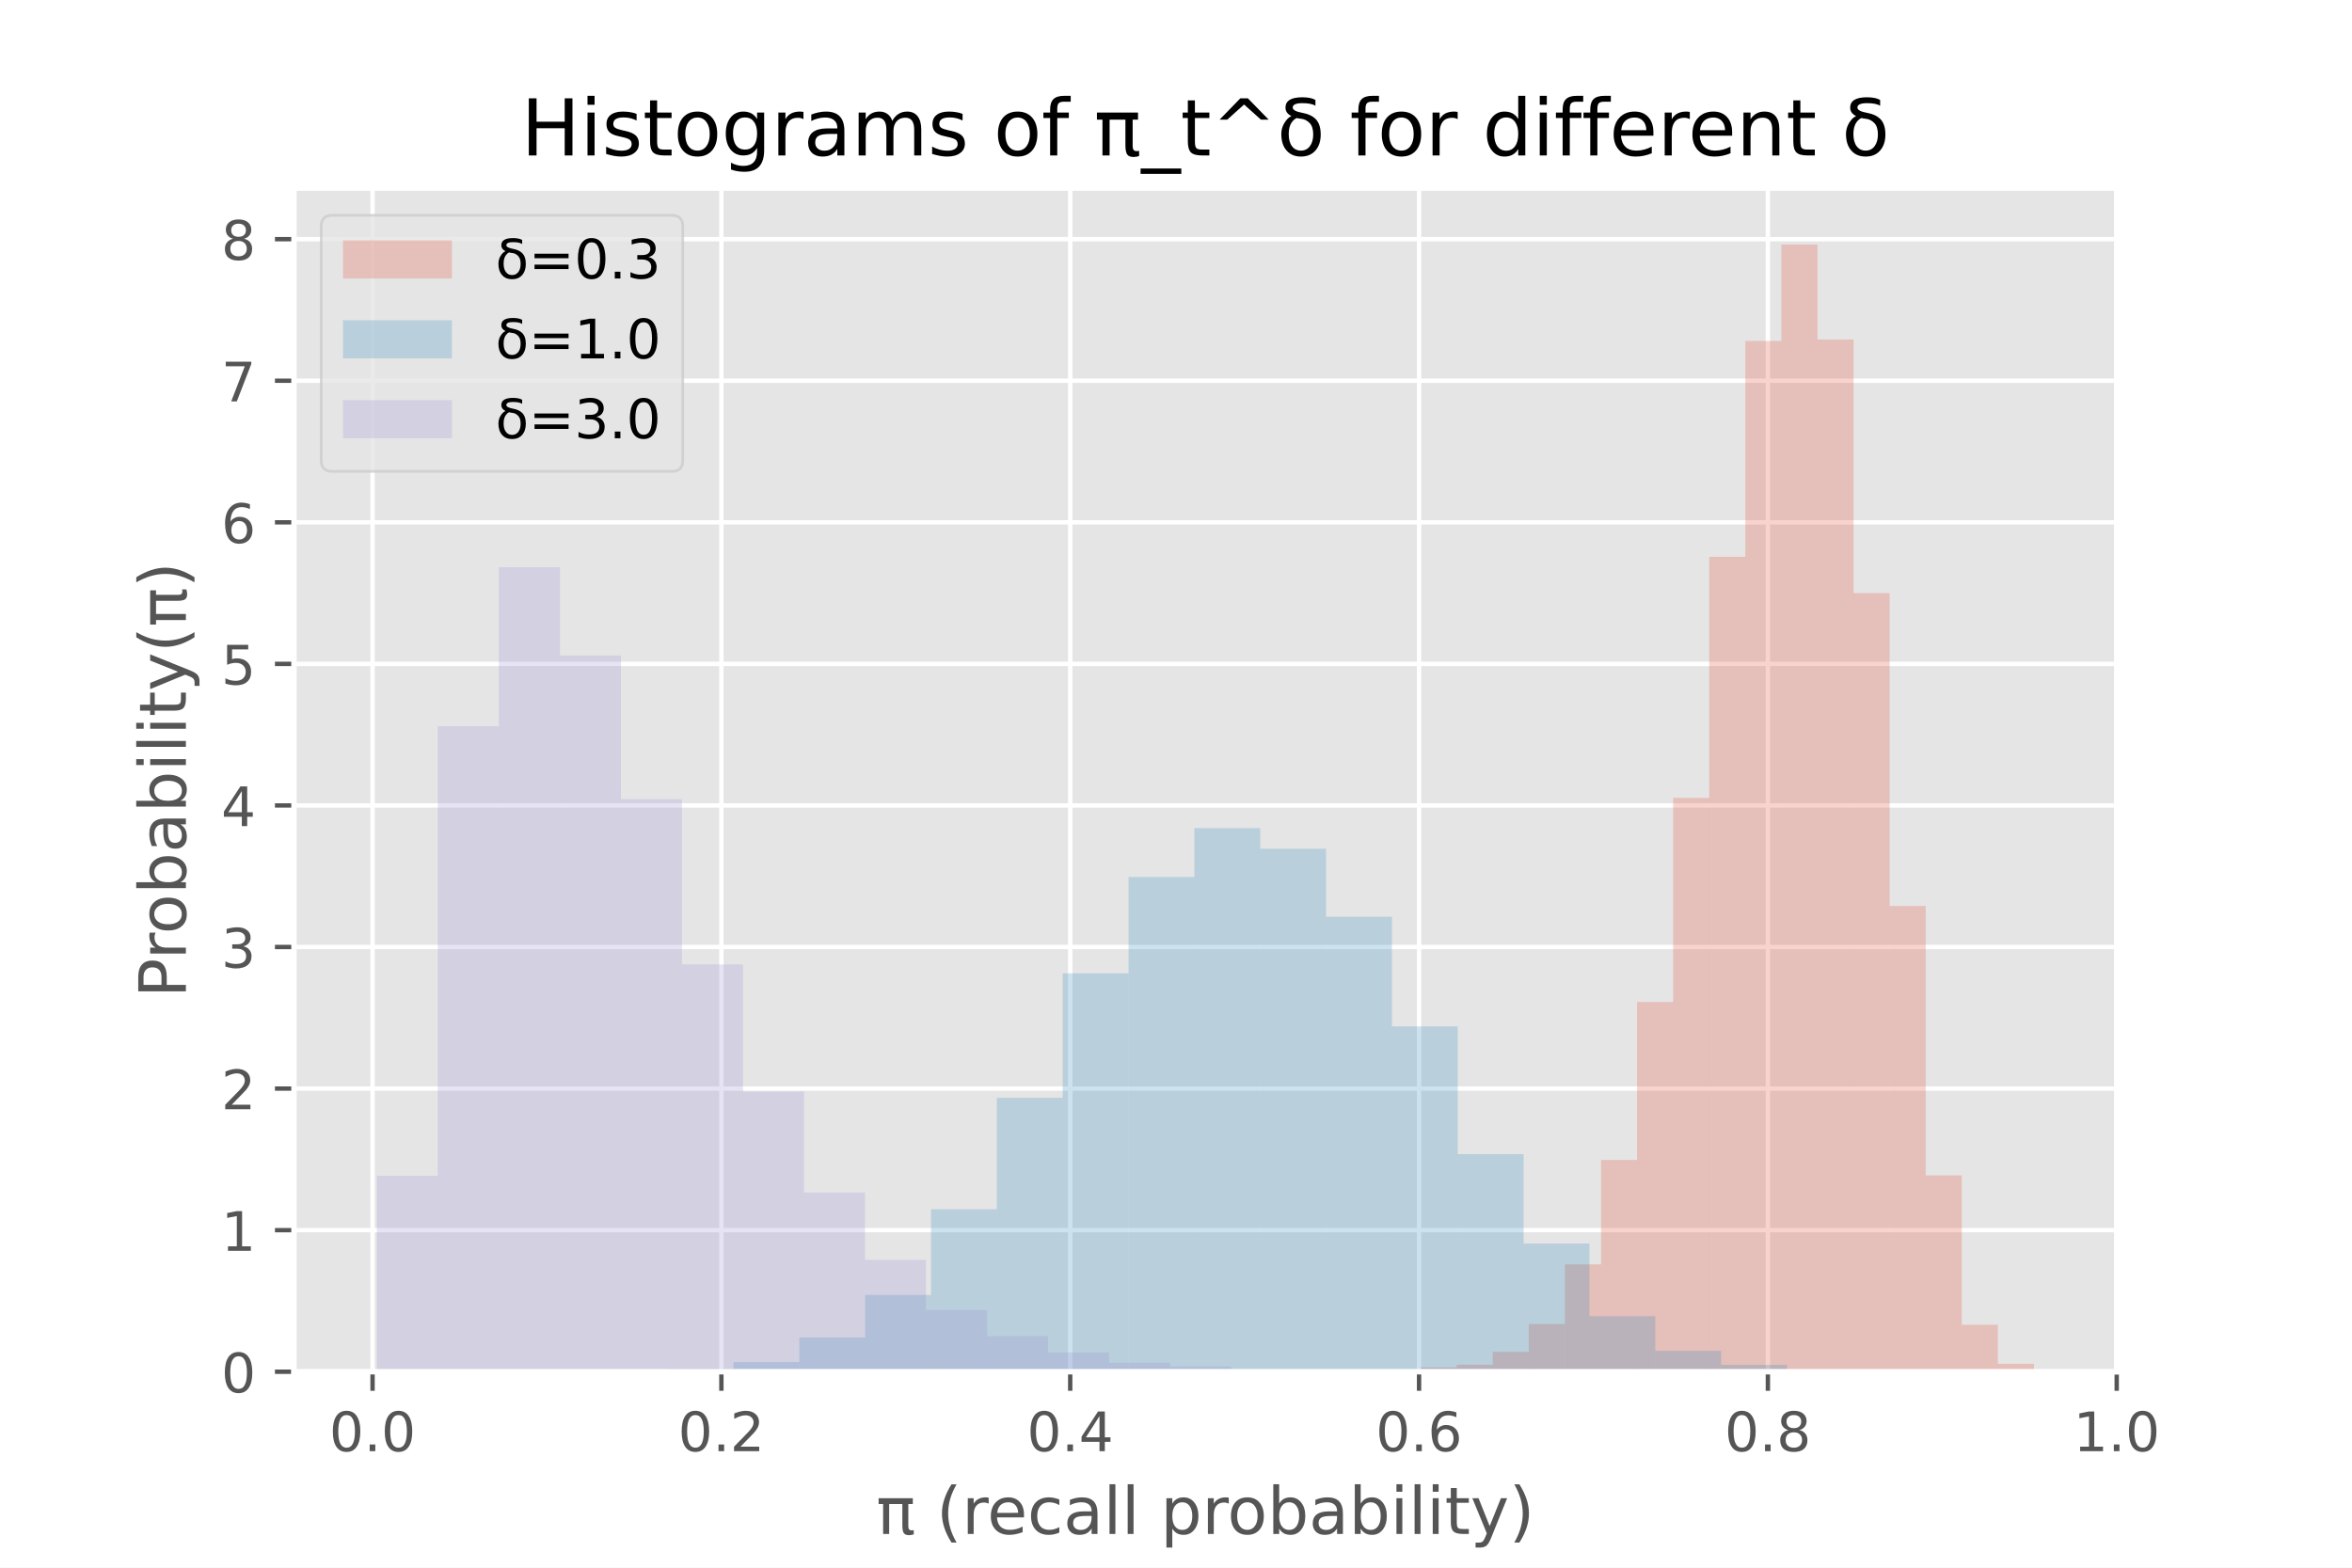
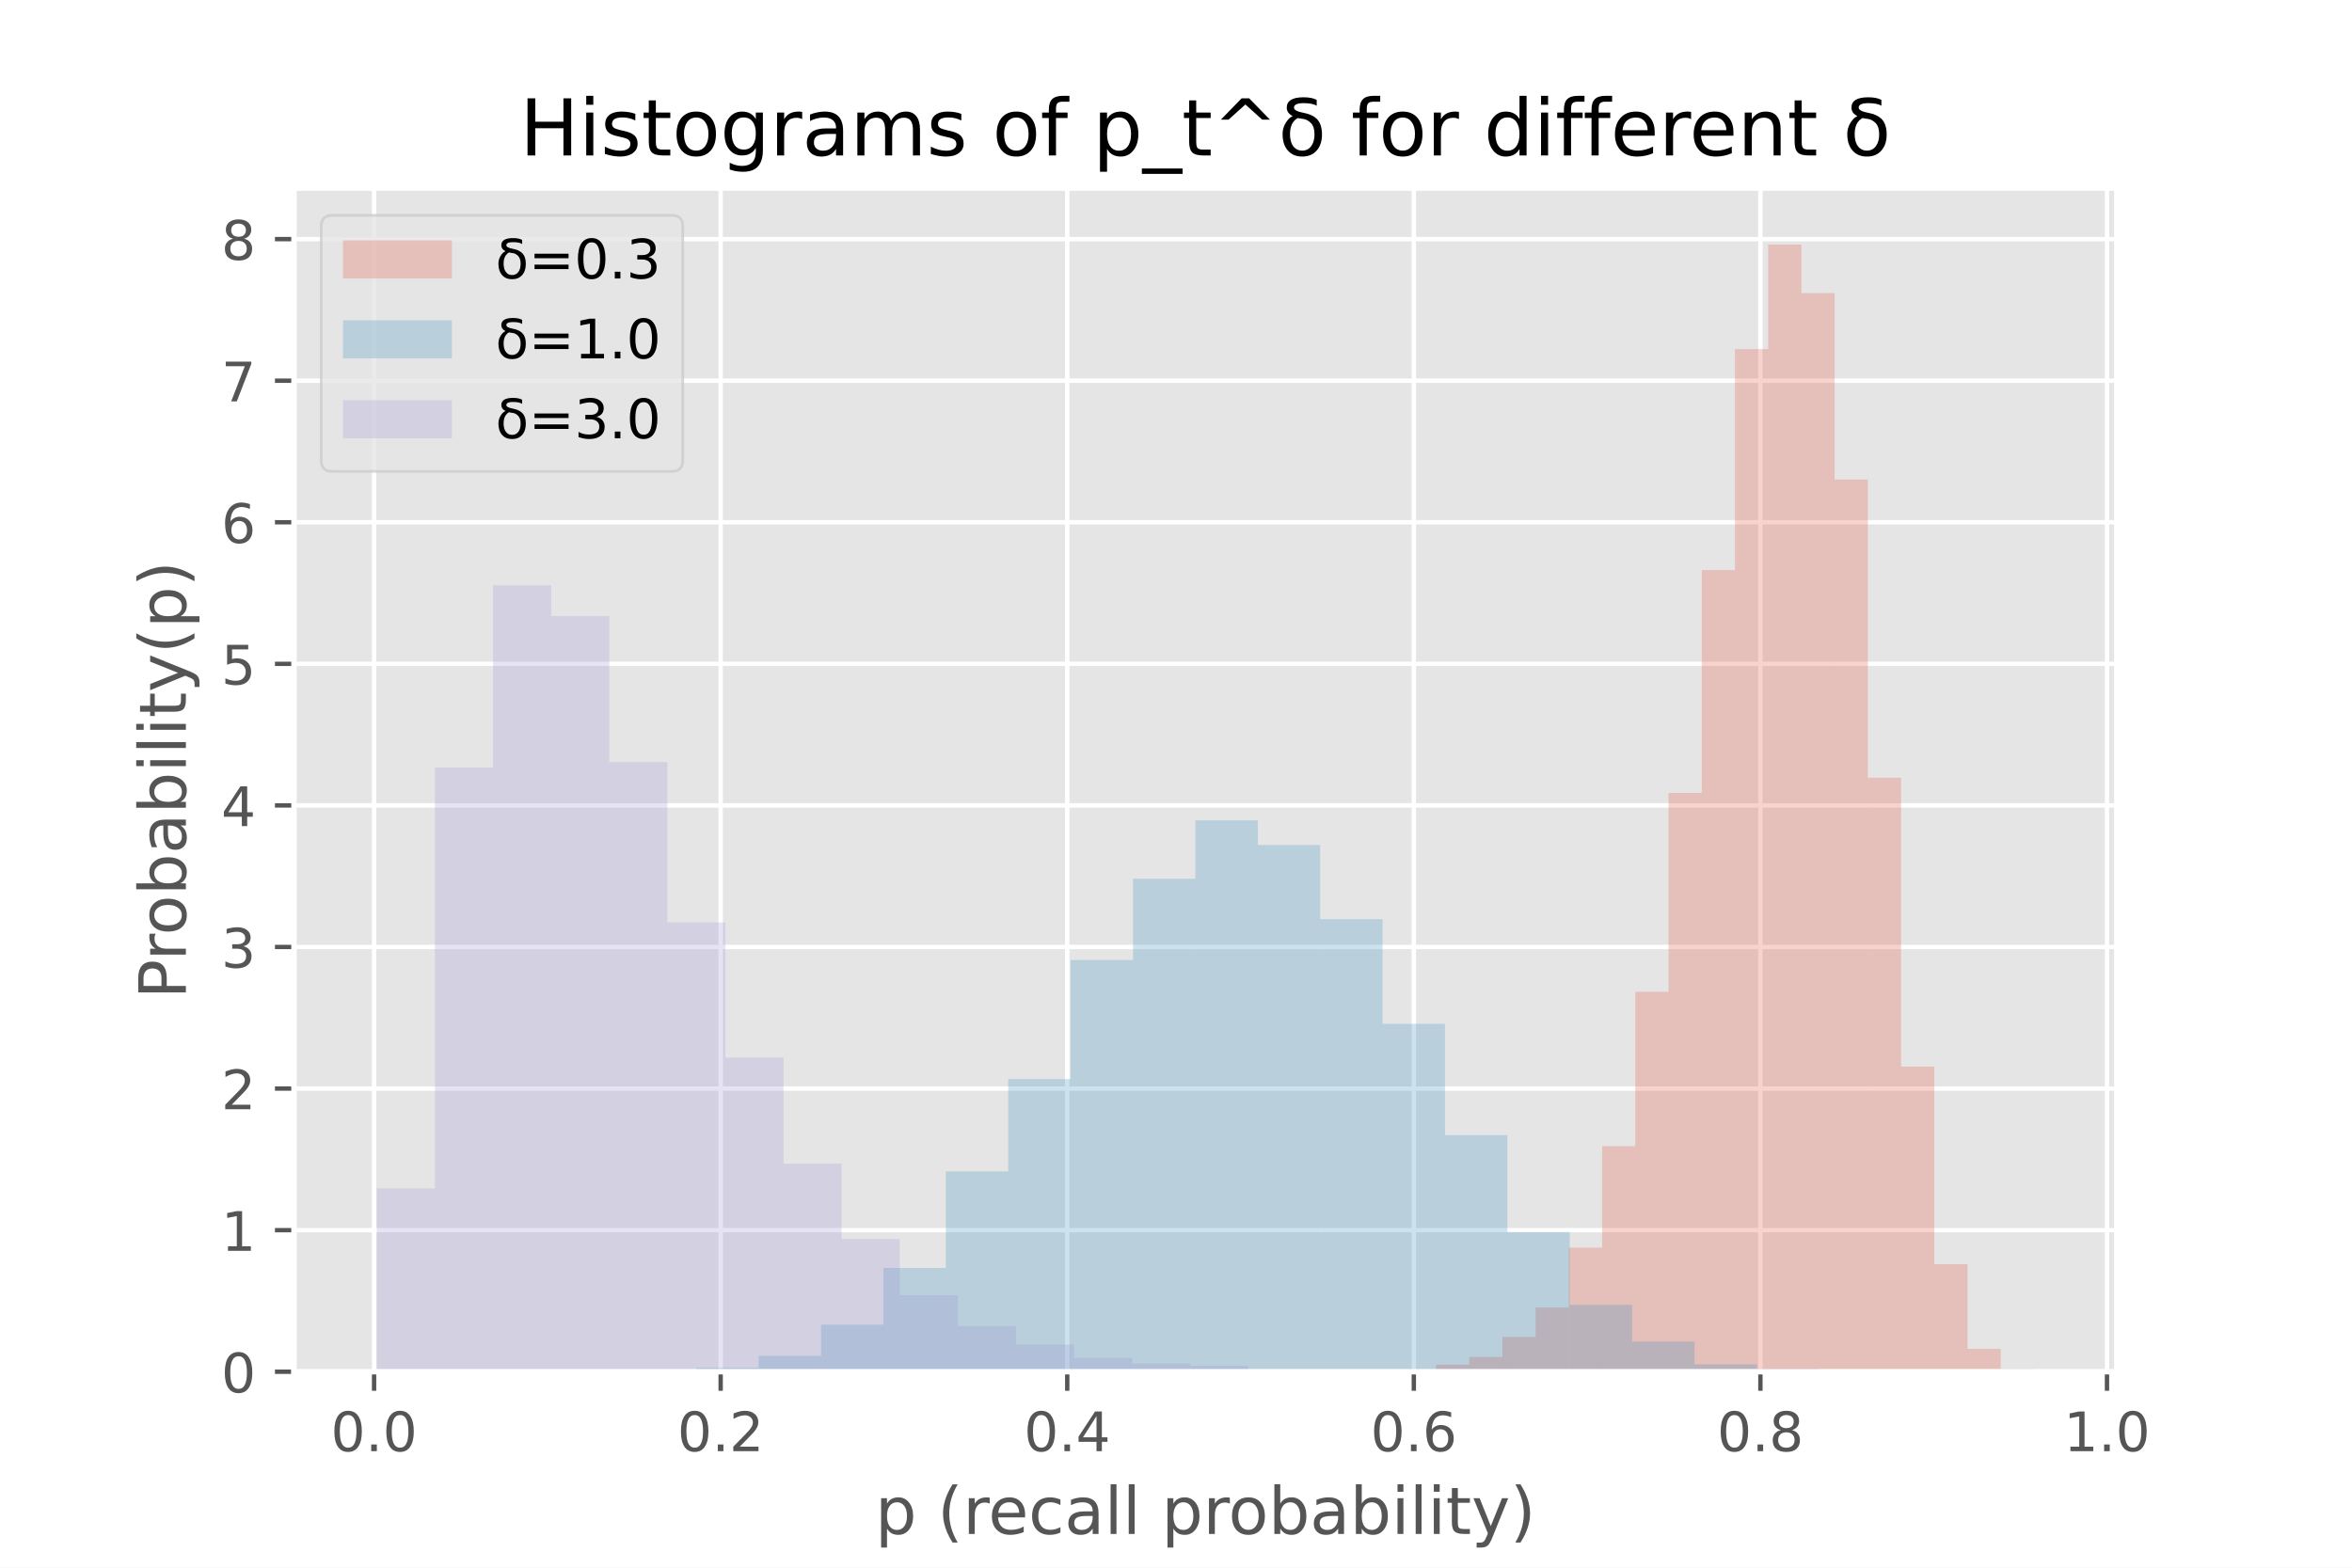
<svg xmlns="http://www.w3.org/2000/svg" xmlns:xlink="http://www.w3.org/1999/xlink" height="288pt" version="1.1" viewBox="0 0 432 288" width="432pt">
  <defs>
    <style type="text/css">
*{stroke-linecap:butt;stroke-linejoin:round;}
  </style>
  </defs>
  <g id="figure_1">
    <g id="patch_1">
      <path d="M 0 288  L 432 288  L 432 0  L 0 0  z " style="fill:#ffffff;" />
    </g>
    <g id="axes_1">
      <g id="patch_2">
        <path d="M 54 252  L 388.8 252  L 388.8 34.56  L 54 34.56  z " style="fill:#e5e5e5;" />
      </g>
      <g id="matplotlib.axis_1">
        <g id="xtick_1">
          <g id="line2d_1">
-             <path clip-path="url(#p06be46bd61)" d="M 68.429 252  L 68.429 34.56  " style="fill:none;stroke:#ffffff;stroke-linecap:square;stroke-width:0.8;" />
+             <path clip-path="url(#p07b7f09c26)" d="M 68.708 252  L 68.708 34.56  " style="fill:none;stroke:#ffffff;stroke-linecap:square;stroke-width:0.8;" />
          </g>
          <g id="line2d_2">
            <defs>
-               <path d="M 0 0  L 0 3.5  " id="mc22d963c61" style="stroke:#555555;stroke-width:0.8;" />
+               <path d="M 0 0  L 0 3.5  " id="m3cb5f1866f" style="stroke:#555555;stroke-width:0.8;" />
            </defs>
            <g>
-               <use style="fill:#555555;stroke:#555555;stroke-width:0.8;" x="68.429" xlink:href="#mc22d963c61" y="252" />
+               <use style="fill:#555555;stroke:#555555;stroke-width:0.8;" x="68.708" xlink:href="#m3cb5f1866f" y="252" />
            </g>
          </g>
          <g id="text_1">
-             <text style="fill:#555555;font-family:DejaVu Sans;font-size:10px;font-style:normal;font-weight:400;text-anchor:middle;" transform="rotate(-0, 68.42928, 266.5984)" x="68.429" y="266.598">0.0</text>
+             <text style="fill:#555555;font-family:DejaVu Sans;font-size:10px;font-style:normal;font-weight:400;text-anchor:middle;" transform="rotate(-0, 68.70767, 266.5984)" x="68.708" y="266.598">0.0</text>
          </g>
        </g>
        <g id="xtick_2">
          <g id="line2d_3">
-             <path clip-path="url(#p06be46bd61)" d="M 132.5 252  L 132.5 34.56  " style="fill:none;stroke:#ffffff;stroke-linecap:square;stroke-width:0.8;" />
+             <path clip-path="url(#p07b7f09c26)" d="M 132.366 252  L 132.366 34.56  " style="fill:none;stroke:#ffffff;stroke-linecap:square;stroke-width:0.8;" />
          </g>
          <g id="line2d_4">
            <g>
-               <use style="fill:#555555;stroke:#555555;stroke-width:0.8;" x="132.5" xlink:href="#mc22d963c61" y="252" />
+               <use style="fill:#555555;stroke:#555555;stroke-width:0.8;" x="132.366" xlink:href="#m3cb5f1866f" y="252" />
            </g>
          </g>
          <g id="text_2">
-             <text style="fill:#555555;font-family:DejaVu Sans;font-size:10px;font-style:normal;font-weight:400;text-anchor:middle;" transform="rotate(-0, 132.5001, 266.5984)" x="132.5" y="266.598">0.2</text>
+             <text style="fill:#555555;font-family:DejaVu Sans;font-size:10px;font-style:normal;font-weight:400;text-anchor:middle;" transform="rotate(-0, 132.3657, 266.5984)" x="132.366" y="266.598">0.2</text>
          </g>
        </g>
        <g id="xtick_3">
          <g id="line2d_5">
-             <path clip-path="url(#p06be46bd61)" d="M 196.571 252  L 196.571 34.56  " style="fill:none;stroke:#ffffff;stroke-linecap:square;stroke-width:0.8;" />
+             <path clip-path="url(#p07b7f09c26)" d="M 196.024 252  L 196.024 34.56  " style="fill:none;stroke:#ffffff;stroke-linecap:square;stroke-width:0.8;" />
          </g>
          <g id="line2d_6">
            <g>
-               <use style="fill:#555555;stroke:#555555;stroke-width:0.8;" x="196.571" xlink:href="#mc22d963c61" y="252" />
+               <use style="fill:#555555;stroke:#555555;stroke-width:0.8;" x="196.024" xlink:href="#m3cb5f1866f" y="252" />
            </g>
          </g>
          <g id="text_3">
-             <text style="fill:#555555;font-family:DejaVu Sans;font-size:10px;font-style:normal;font-weight:400;text-anchor:middle;" transform="rotate(-0, 196.5709, 266.5984)" x="196.571" y="266.598">0.4</text>
+             <text style="fill:#555555;font-family:DejaVu Sans;font-size:10px;font-style:normal;font-weight:400;text-anchor:middle;" transform="rotate(-0, 196.0237, 266.5984)" x="196.024" y="266.598">0.4</text>
          </g>
        </g>
        <g id="xtick_4">
          <g id="line2d_7">
-             <path clip-path="url(#p06be46bd61)" d="M 260.642 252  L 260.642 34.56  " style="fill:none;stroke:#ffffff;stroke-linecap:square;stroke-width:0.8;" />
+             <path clip-path="url(#p07b7f09c26)" d="M 259.682 252  L 259.682 34.56  " style="fill:none;stroke:#ffffff;stroke-linecap:square;stroke-width:0.8;" />
          </g>
          <g id="line2d_8">
            <g>
-               <use style="fill:#555555;stroke:#555555;stroke-width:0.8;" x="260.642" xlink:href="#mc22d963c61" y="252" />
+               <use style="fill:#555555;stroke:#555555;stroke-width:0.8;" x="259.682" xlink:href="#m3cb5f1866f" y="252" />
            </g>
          </g>
          <g id="text_4">
-             <text style="fill:#555555;font-family:DejaVu Sans;font-size:10px;font-style:normal;font-weight:400;text-anchor:middle;" transform="rotate(-0, 260.6418, 266.5984)" x="260.642" y="266.598">0.6</text>
+             <text style="fill:#555555;font-family:DejaVu Sans;font-size:10px;font-style:normal;font-weight:400;text-anchor:middle;" transform="rotate(-0, 259.6818, 266.5984)" x="259.682" y="266.598">0.6</text>
          </g>
        </g>
        <g id="xtick_5">
          <g id="line2d_9">
-             <path clip-path="url(#p06be46bd61)" d="M 324.713 252  L 324.713 34.56  " style="fill:none;stroke:#ffffff;stroke-linecap:square;stroke-width:0.8;" />
+             <path clip-path="url(#p07b7f09c26)" d="M 323.34 252  L 323.34 34.56  " style="fill:none;stroke:#ffffff;stroke-linecap:square;stroke-width:0.8;" />
          </g>
          <g id="line2d_10">
            <g>
-               <use style="fill:#555555;stroke:#555555;stroke-width:0.8;" x="324.713" xlink:href="#mc22d963c61" y="252" />
+               <use style="fill:#555555;stroke:#555555;stroke-width:0.8;" x="323.34" xlink:href="#m3cb5f1866f" y="252" />
            </g>
          </g>
          <g id="text_5">
-             <text style="fill:#555555;font-family:DejaVu Sans;font-size:10px;font-style:normal;font-weight:400;text-anchor:middle;" transform="rotate(-0, 324.7126, 266.5984)" x="324.713" y="266.598">0.8</text>
+             <text style="fill:#555555;font-family:DejaVu Sans;font-size:10px;font-style:normal;font-weight:400;text-anchor:middle;" transform="rotate(-0, 323.3398, 266.5984)" x="323.34" y="266.598">0.8</text>
          </g>
        </g>
        <g id="xtick_6">
          <g id="line2d_11">
-             <path clip-path="url(#p06be46bd61)" d="M 388.783 252  L 388.783 34.56  " style="fill:none;stroke:#ffffff;stroke-linecap:square;stroke-width:0.8;" />
+             <path clip-path="url(#p07b7f09c26)" d="M 386.998 252  L 386.998 34.56  " style="fill:none;stroke:#ffffff;stroke-linecap:square;stroke-width:0.8;" />
          </g>
          <g id="line2d_12">
            <g>
-               <use style="fill:#555555;stroke:#555555;stroke-width:0.8;" x="388.783" xlink:href="#mc22d963c61" y="252" />
+               <use style="fill:#555555;stroke:#555555;stroke-width:0.8;" x="386.998" xlink:href="#m3cb5f1866f" y="252" />
            </g>
          </g>
          <g id="text_6">
-             <text style="fill:#555555;font-family:DejaVu Sans;font-size:10px;font-style:normal;font-weight:400;text-anchor:middle;" transform="rotate(-0, 388.7834, 266.5984)" x="388.783" y="266.598">1.0</text>
+             <text style="fill:#555555;font-family:DejaVu Sans;font-size:10px;font-style:normal;font-weight:400;text-anchor:middle;" transform="rotate(-0, 386.9979, 266.5984)" x="386.998" y="266.598">1.0</text>
          </g>
        </g>
        <g id="text_7">
-           <text style="fill:#555555;font-family:DejaVu Sans;font-size:12px;font-style:normal;font-weight:400;text-anchor:middle;" transform="rotate(-0, 221.4, 281.7962)" x="221.4" y="281.796">π (recall probability)</text>
+           <text style="fill:#555555;font-family:DejaVu Sans;font-size:12px;font-style:normal;font-weight:400;text-anchor:middle;" transform="rotate(-0, 221.4, 281.7962)" x="221.4" y="281.796">p (recall probability)</text>
        </g>
      </g>
      <g id="matplotlib.axis_2">
        <g id="ytick_1">
          <g id="line2d_13">
-             <path clip-path="url(#p06be46bd61)" d="M 54 252  L 388.8 252  " style="fill:none;stroke:#ffffff;stroke-linecap:square;stroke-width:0.8;" />
+             <path clip-path="url(#p07b7f09c26)" d="M 54 252  L 388.8 252  " style="fill:none;stroke:#ffffff;stroke-linecap:square;stroke-width:0.8;" />
          </g>
          <g id="line2d_14">
            <defs>
-               <path d="M 0 0  L -3.5 0  " id="m95b636821a" style="stroke:#555555;stroke-width:0.8;" />
+               <path d="M 0 0  L -3.5 0  " id="m8c0bb81d35" style="stroke:#555555;stroke-width:0.8;" />
            </defs>
            <g>
-               <use style="fill:#555555;stroke:#555555;stroke-width:0.8;" x="54" xlink:href="#m95b636821a" y="252" />
+               <use style="fill:#555555;stroke:#555555;stroke-width:0.8;" x="54" xlink:href="#m8c0bb81d35" y="252" />
            </g>
          </g>
          <g id="text_8">
            <text style="fill:#555555;font-family:DejaVu Sans;font-size:10px;font-style:normal;font-weight:400;text-anchor:end;" transform="rotate(-0, 47, 255.7992)" x="47" y="255.799">0</text>
          </g>
        </g>
        <g id="ytick_2">
          <g id="line2d_15">
-             <path clip-path="url(#p06be46bd61)" d="M 54 225.992  L 388.8 225.992  " style="fill:none;stroke:#ffffff;stroke-linecap:square;stroke-width:0.8;" />
+             <path clip-path="url(#p07b7f09c26)" d="M 54 225.991  L 388.8 225.991  " style="fill:none;stroke:#ffffff;stroke-linecap:square;stroke-width:0.8;" />
          </g>
          <g id="line2d_16">
            <g>
-               <use style="fill:#555555;stroke:#555555;stroke-width:0.8;" x="54" xlink:href="#m95b636821a" y="225.992" />
+               <use style="fill:#555555;stroke:#555555;stroke-width:0.8;" x="54" xlink:href="#m8c0bb81d35" y="225.991" />
            </g>
          </g>
          <g id="text_9">
-             <text style="fill:#555555;font-family:DejaVu Sans;font-size:10px;font-style:normal;font-weight:400;text-anchor:end;" transform="rotate(-0, 47, 229.7914)" x="47" y="229.791">1</text>
+             <text style="fill:#555555;font-family:DejaVu Sans;font-size:10px;font-style:normal;font-weight:400;text-anchor:end;" transform="rotate(-0, 47, 229.79)" x="47" y="229.79">1</text>
          </g>
        </g>
        <g id="ytick_3">
          <g id="line2d_17">
-             <path clip-path="url(#p06be46bd61)" d="M 54 199.984  L 388.8 199.984  " style="fill:none;stroke:#ffffff;stroke-linecap:square;stroke-width:0.8;" />
+             <path clip-path="url(#p07b7f09c26)" d="M 54 199.982  L 388.8 199.982  " style="fill:none;stroke:#ffffff;stroke-linecap:square;stroke-width:0.8;" />
          </g>
          <g id="line2d_18">
            <g>
-               <use style="fill:#555555;stroke:#555555;stroke-width:0.8;" x="54" xlink:href="#m95b636821a" y="199.984" />
+               <use style="fill:#555555;stroke:#555555;stroke-width:0.8;" x="54" xlink:href="#m8c0bb81d35" y="199.982" />
            </g>
          </g>
          <g id="text_10">
-             <text style="fill:#555555;font-family:DejaVu Sans;font-size:10px;font-style:normal;font-weight:400;text-anchor:end;" transform="rotate(-0, 47, 203.7837)" x="47" y="203.784">2</text>
+             <text style="fill:#555555;font-family:DejaVu Sans;font-size:10px;font-style:normal;font-weight:400;text-anchor:end;" transform="rotate(-0, 47, 203.7809)" x="47" y="203.781">2</text>
          </g>
        </g>
        <g id="ytick_4">
          <g id="line2d_19">
-             <path clip-path="url(#p06be46bd61)" d="M 54 173.977  L 388.8 173.977  " style="fill:none;stroke:#ffffff;stroke-linecap:square;stroke-width:0.8;" />
+             <path clip-path="url(#p07b7f09c26)" d="M 54 173.972  L 388.8 173.972  " style="fill:none;stroke:#ffffff;stroke-linecap:square;stroke-width:0.8;" />
          </g>
          <g id="line2d_20">
            <g>
-               <use style="fill:#555555;stroke:#555555;stroke-width:0.8;" x="54" xlink:href="#m95b636821a" y="173.977" />
+               <use style="fill:#555555;stroke:#555555;stroke-width:0.8;" x="54" xlink:href="#m8c0bb81d35" y="173.972" />
            </g>
          </g>
          <g id="text_11">
-             <text style="fill:#555555;font-family:DejaVu Sans;font-size:10px;font-style:normal;font-weight:400;text-anchor:end;" transform="rotate(-0, 47, 177.7759)" x="47" y="177.776">3</text>
+             <text style="fill:#555555;font-family:DejaVu Sans;font-size:10px;font-style:normal;font-weight:400;text-anchor:end;" transform="rotate(-0, 47, 177.7717)" x="47" y="177.772">3</text>
          </g>
        </g>
        <g id="ytick_5">
          <g id="line2d_21">
-             <path clip-path="url(#p06be46bd61)" d="M 54 147.969  L 388.8 147.969  " style="fill:none;stroke:#ffffff;stroke-linecap:square;stroke-width:0.8;" />
+             <path clip-path="url(#p07b7f09c26)" d="M 54 147.963  L 388.8 147.963  " style="fill:none;stroke:#ffffff;stroke-linecap:square;stroke-width:0.8;" />
          </g>
          <g id="line2d_22">
            <g>
-               <use style="fill:#555555;stroke:#555555;stroke-width:0.8;" x="54" xlink:href="#m95b636821a" y="147.969" />
+               <use style="fill:#555555;stroke:#555555;stroke-width:0.8;" x="54" xlink:href="#m8c0bb81d35" y="147.963" />
            </g>
          </g>
          <g id="text_12">
-             <text style="fill:#555555;font-family:DejaVu Sans;font-size:10px;font-style:normal;font-weight:400;text-anchor:end;" transform="rotate(-0, 47, 151.7681)" x="47" y="151.768">4</text>
+             <text style="fill:#555555;font-family:DejaVu Sans;font-size:10px;font-style:normal;font-weight:400;text-anchor:end;" transform="rotate(-0, 47, 151.7625)" x="47" y="151.763">4</text>
          </g>
        </g>
        <g id="ytick_6">
          <g id="line2d_23">
-             <path clip-path="url(#p06be46bd61)" d="M 54 121.961  L 388.8 121.961  " style="fill:none;stroke:#ffffff;stroke-linecap:square;stroke-width:0.8;" />
+             <path clip-path="url(#p07b7f09c26)" d="M 54 121.954  L 388.8 121.954  " style="fill:none;stroke:#ffffff;stroke-linecap:square;stroke-width:0.8;" />
          </g>
          <g id="line2d_24">
            <g>
-               <use style="fill:#555555;stroke:#555555;stroke-width:0.8;" x="54" xlink:href="#m95b636821a" y="121.961" />
+               <use style="fill:#555555;stroke:#555555;stroke-width:0.8;" x="54" xlink:href="#m8c0bb81d35" y="121.954" />
            </g>
          </g>
          <g id="text_13">
-             <text style="fill:#555555;font-family:DejaVu Sans;font-size:10px;font-style:normal;font-weight:400;text-anchor:end;" transform="rotate(-0, 47, 125.7603)" x="47" y="125.76">5</text>
+             <text style="fill:#555555;font-family:DejaVu Sans;font-size:10px;font-style:normal;font-weight:400;text-anchor:end;" transform="rotate(-0, 47, 125.7533)" x="47" y="125.753">5</text>
          </g>
        </g>
        <g id="ytick_7">
          <g id="line2d_25">
-             <path clip-path="url(#p06be46bd61)" d="M 54 95.953  L 388.8 95.953  " style="fill:none;stroke:#ffffff;stroke-linecap:square;stroke-width:0.8;" />
+             <path clip-path="url(#p07b7f09c26)" d="M 54 95.945  L 388.8 95.945  " style="fill:none;stroke:#ffffff;stroke-linecap:square;stroke-width:0.8;" />
          </g>
          <g id="line2d_26">
            <g>
-               <use style="fill:#555555;stroke:#555555;stroke-width:0.8;" x="54" xlink:href="#m95b636821a" y="95.953" />
+               <use style="fill:#555555;stroke:#555555;stroke-width:0.8;" x="54" xlink:href="#m8c0bb81d35" y="95.945" />
            </g>
          </g>
          <g id="text_14">
-             <text style="fill:#555555;font-family:DejaVu Sans;font-size:10px;font-style:normal;font-weight:400;text-anchor:end;" transform="rotate(-0, 47, 99.75252)" x="47" y="99.753">6</text>
+             <text style="fill:#555555;font-family:DejaVu Sans;font-size:10px;font-style:normal;font-weight:400;text-anchor:end;" transform="rotate(-0, 47, 99.74416)" x="47" y="99.744">6</text>
          </g>
        </g>
        <g id="ytick_8">
          <g id="line2d_27">
-             <path clip-path="url(#p06be46bd61)" d="M 54 69.946  L 388.8 69.946  " style="fill:none;stroke:#ffffff;stroke-linecap:square;stroke-width:0.8;" />
+             <path clip-path="url(#p07b7f09c26)" d="M 54 69.936  L 388.8 69.936  " style="fill:none;stroke:#ffffff;stroke-linecap:square;stroke-width:0.8;" />
          </g>
          <g id="line2d_28">
            <g>
-               <use style="fill:#555555;stroke:#555555;stroke-width:0.8;" x="54" xlink:href="#m95b636821a" y="69.946" />
+               <use style="fill:#555555;stroke:#555555;stroke-width:0.8;" x="54" xlink:href="#m8c0bb81d35" y="69.936" />
            </g>
          </g>
          <g id="text_15">
-             <text style="fill:#555555;font-family:DejaVu Sans;font-size:10px;font-style:normal;font-weight:400;text-anchor:end;" transform="rotate(-0, 47, 73.74474)" x="47" y="73.745">7</text>
+             <text style="fill:#555555;font-family:DejaVu Sans;font-size:10px;font-style:normal;font-weight:400;text-anchor:end;" transform="rotate(-0, 47, 73.73498)" x="47" y="73.735">7</text>
          </g>
        </g>
        <g id="ytick_9">
          <g id="line2d_29">
-             <path clip-path="url(#p06be46bd61)" d="M 54 43.938  L 388.8 43.938  " style="fill:none;stroke:#ffffff;stroke-linecap:square;stroke-width:0.8;" />
+             <path clip-path="url(#p07b7f09c26)" d="M 54 43.927  L 388.8 43.927  " style="fill:none;stroke:#ffffff;stroke-linecap:square;stroke-width:0.8;" />
          </g>
          <g id="line2d_30">
            <g>
-               <use style="fill:#555555;stroke:#555555;stroke-width:0.8;" x="54" xlink:href="#m95b636821a" y="43.938" />
+               <use style="fill:#555555;stroke:#555555;stroke-width:0.8;" x="54" xlink:href="#m8c0bb81d35" y="43.927" />
            </g>
          </g>
          <g id="text_16">
-             <text style="fill:#555555;font-family:DejaVu Sans;font-size:10px;font-style:normal;font-weight:400;text-anchor:end;" transform="rotate(-0, 47, 47.73696)" x="47" y="47.737">8</text>
+             <text style="fill:#555555;font-family:DejaVu Sans;font-size:10px;font-style:normal;font-weight:400;text-anchor:end;" transform="rotate(-0, 47, 47.7258)" x="47" y="47.726">8</text>
          </g>
        </g>
        <g id="text_17">
-           <text style="fill:#555555;font-family:DejaVu Sans;font-size:12px;font-style:normal;font-weight:400;text-anchor:middle;" transform="rotate(-90, 34.14187, 143.28)" x="34.142" y="143.28">Probability(π)</text>
+           <text style="fill:#555555;font-family:DejaVu Sans;font-size:12px;font-style:normal;font-weight:400;text-anchor:middle;" transform="rotate(-90, 34.14187, 143.28)" x="34.142" y="143.28">Probability(p)</text>
        </g>
      </g>
      <g id="patch_3">
-         <path clip-path="url(#p06be46bd61)" d="M 241.054 252  L 247.68 252  L 247.68 251.95  L 241.054 251.95  z " style="fill:#e24a33;opacity:0.25;" />
+         <path clip-path="url(#p07b7f09c26)" d="M 251.559 252  L 257.66 252  L 257.66 251.891  L 251.559 251.891  z " style="fill:#e24a33;opacity:0.25;" />
      </g>
      <g id="patch_4">
-         <path clip-path="url(#p06be46bd61)" d="M 247.68 252  L 254.307 252  L 254.307 251.899  L 247.68 251.899  z " style="fill:#e24a33;opacity:0.25;" />
+         <path clip-path="url(#p07b7f09c26)" d="M 257.66 252  L 263.761 252  L 263.761 251.647  L 257.66 251.647  z " style="fill:#e24a33;opacity:0.25;" />
      </g>
      <g id="patch_5">
-         <path clip-path="url(#p06be46bd61)" d="M 254.307 252  L 260.933 252  L 260.933 251.749  L 254.307 251.749  z " style="fill:#e24a33;opacity:0.25;" />
+         <path clip-path="url(#p07b7f09c26)" d="M 263.761 252  L 269.862 252  L 269.862 250.725  L 263.761 250.725  z " style="fill:#e24a33;opacity:0.25;" />
      </g>
      <g id="patch_6">
-         <path clip-path="url(#p06be46bd61)" d="M 260.933 252  L 267.56 252  L 267.56 251.22  L 260.933 251.22  z " style="fill:#e24a33;opacity:0.25;" />
+         <path clip-path="url(#p07b7f09c26)" d="M 269.862 252  L 275.964 252  L 275.964 249.286  L 269.862 249.286  z " style="fill:#e24a33;opacity:0.25;" />
      </g>
      <g id="patch_7">
-         <path clip-path="url(#p06be46bd61)" d="M 267.56 252  L 274.186 252  L 274.186 250.718  L 267.56 250.718  z " style="fill:#e24a33;opacity:0.25;" />
+         <path clip-path="url(#p07b7f09c26)" d="M 275.964 252  L 282.065 252  L 282.065 245.623  L 275.964 245.623  z " style="fill:#e24a33;opacity:0.25;" />
      </g>
      <g id="patch_8">
-         <path clip-path="url(#p06be46bd61)" d="M 274.186 252  L 280.812 252  L 280.812 248.354  L 274.186 248.354  z " style="fill:#e24a33;opacity:0.25;" />
+         <path clip-path="url(#p07b7f09c26)" d="M 282.065 252  L 288.166 252  L 288.166 240.222  L 282.065 240.222  z " style="fill:#e24a33;opacity:0.25;" />
      </g>
      <g id="patch_9">
-         <path clip-path="url(#p06be46bd61)" d="M 280.812 252  L 287.439 252  L 287.439 243.224  L 280.812 243.224  z " style="fill:#e24a33;opacity:0.25;" />
+         <path clip-path="url(#p07b7f09c26)" d="M 288.166 252  L 294.267 252  L 294.267 229.205  L 288.166 229.205  z " style="fill:#e24a33;opacity:0.25;" />
      </g>
      <g id="patch_10">
-         <path clip-path="url(#p06be46bd61)" d="M 287.439 252  L 294.065 252  L 294.065 232.285  L 287.439 232.285  z " style="fill:#e24a33;opacity:0.25;" />
+         <path clip-path="url(#p07b7f09c26)" d="M 294.267 252  L 300.368 252  L 300.368 210.561  L 294.267 210.561  z " style="fill:#e24a33;opacity:0.25;" />
      </g>
      <g id="patch_11">
-         <path clip-path="url(#p06be46bd61)" d="M 294.065 252  L 300.692 252  L 300.692 213.098  L 294.065 213.098  z " style="fill:#e24a33;opacity:0.25;" />
+         <path clip-path="url(#p07b7f09c26)" d="M 300.368 252  L 306.469 252  L 306.469 182.203  L 300.368 182.203  z " style="fill:#e24a33;opacity:0.25;" />
      </g>
      <g id="patch_12">
-         <path clip-path="url(#p06be46bd61)" d="M 300.692 252  L 307.318 252  L 307.318 184.078  L 300.692 184.078  z " style="fill:#e24a33;opacity:0.25;" />
+         <path clip-path="url(#p07b7f09c26)" d="M 306.469 252  L 312.57 252  L 312.57 145.676  L 306.469 145.676  z " style="fill:#e24a33;opacity:0.25;" />
      </g>
      <g id="patch_13">
-         <path clip-path="url(#p06be46bd61)" d="M 307.318 252  L 313.944 252  L 313.944 146.584  L 307.318 146.584  z " style="fill:#e24a33;opacity:0.25;" />
+         <path clip-path="url(#p07b7f09c26)" d="M 312.57 252  L 318.672 252  L 318.672 104.725  L 312.57 104.725  z " style="fill:#e24a33;opacity:0.25;" />
      </g>
      <g id="patch_14">
-         <path clip-path="url(#p06be46bd61)" d="M 313.944 252  L 320.571 252  L 320.571 102.3  L 313.944 102.3  z " style="fill:#e24a33;opacity:0.25;" />
+         <path clip-path="url(#p07b7f09c26)" d="M 318.672 252  L 324.773 252  L 324.773 64.128  L 318.672 64.128  z " style="fill:#e24a33;opacity:0.25;" />
      </g>
      <g id="patch_15">
-         <path clip-path="url(#p06be46bd61)" d="M 320.571 252  L 327.197 252  L 327.197 62.643  L 320.571 62.643  z " style="fill:#e24a33;opacity:0.25;" />
+         <path clip-path="url(#p07b7f09c26)" d="M 324.773 252  L 330.874 252  L 330.874 44.914  L 324.773 44.914  z " style="fill:#e24a33;opacity:0.25;" />
      </g>
      <g id="patch_16">
-         <path clip-path="url(#p06be46bd61)" d="M 327.197 252  L 333.823 252  L 333.823 44.914  L 327.197 44.914  z " style="fill:#e24a33;opacity:0.25;" />
+         <path clip-path="url(#p07b7f09c26)" d="M 330.874 252  L 336.975 252  L 336.975 53.843  L 330.874 53.843  z " style="fill:#e24a33;opacity:0.25;" />
      </g>
      <g id="patch_17">
-         <path clip-path="url(#p06be46bd61)" d="M 333.823 252  L 340.45 252  L 340.45 62.366  L 333.823 62.366  z " style="fill:#e24a33;opacity:0.25;" />
+         <path clip-path="url(#p07b7f09c26)" d="M 336.975 252  L 343.076 252  L 343.076 88.09  L 336.975 88.09  z " style="fill:#e24a33;opacity:0.25;" />
      </g>
      <g id="patch_18">
-         <path clip-path="url(#p06be46bd61)" d="M 340.45 252  L 347.076 252  L 347.076 108.964  L 340.45 108.964  z " style="fill:#e24a33;opacity:0.25;" />
+         <path clip-path="url(#p07b7f09c26)" d="M 343.076 252  L 349.177 252  L 349.177 142.88  L 343.076 142.88  z " style="fill:#e24a33;opacity:0.25;" />
      </g>
      <g id="patch_19">
-         <path clip-path="url(#p06be46bd61)" d="M 347.076 252  L 353.703 252  L 353.703 166.45  L 347.076 166.45  z " style="fill:#e24a33;opacity:0.25;" />
+         <path clip-path="url(#p07b7f09c26)" d="M 349.177 252  L 355.278 252  L 355.278 195.961  L 349.177 195.961  z " style="fill:#e24a33;opacity:0.25;" />
      </g>
      <g id="patch_20">
-         <path clip-path="url(#p06be46bd61)" d="M 353.703 252  L 360.329 252  L 360.329 215.939  L 353.703 215.939  z " style="fill:#e24a33;opacity:0.25;" />
+         <path clip-path="url(#p07b7f09c26)" d="M 355.278 252  L 361.38 252  L 361.38 232.244  L 355.278 232.244  z " style="fill:#e24a33;opacity:0.25;" />
      </g>
      <g id="patch_21">
-         <path clip-path="url(#p06be46bd61)" d="M 360.329 252  L 366.955 252  L 366.955 243.375  L 360.329 243.375  z " style="fill:#e24a33;opacity:0.25;" />
+         <path clip-path="url(#p07b7f09c26)" d="M 361.38 252  L 367.481 252  L 367.481 247.794  L 361.38 247.794  z " style="fill:#e24a33;opacity:0.25;" />
      </g>
      <g id="patch_22">
-         <path clip-path="url(#p06be46bd61)" d="M 366.955 252  L 373.582 252  L 373.582 250.541  L 366.955 250.541  z " style="fill:#e24a33;opacity:0.25;" />
+         <path clip-path="url(#p07b7f09c26)" d="M 367.481 252  L 373.582 252  L 373.582 251.512  L 367.481 251.512  z " style="fill:#e24a33;opacity:0.25;" />
      </g>
      <g id="patch_23">
-         <path clip-path="url(#p06be46bd61)" d="M 110.532 252  L 122.625 252  L 122.625 251.945  L 110.532 251.945  z " style="fill:#348abd;opacity:0.25;" />
+         <path clip-path="url(#p07b7f09c26)" d="M 116.428 252  L 127.887 252  L 127.887 251.725  L 116.428 251.725  z " style="fill:#348abd;opacity:0.25;" />
      </g>
      <g id="patch_24">
-         <path clip-path="url(#p06be46bd61)" d="M 122.625 252  L 134.719 252  L 134.719 251.518  L 122.625 251.518  z " style="fill:#348abd;opacity:0.25;" />
+         <path clip-path="url(#p07b7f09c26)" d="M 127.887 252  L 139.347 252  L 139.347 251.292  L 127.887 251.292  z " style="fill:#348abd;opacity:0.25;" />
      </g>
      <g id="patch_25">
-         <path clip-path="url(#p06be46bd61)" d="M 134.719 252  L 146.813 252  L 146.813 250.236  L 134.719 250.236  z " style="fill:#348abd;opacity:0.25;" />
+         <path clip-path="url(#p07b7f09c26)" d="M 139.347 252  L 150.807 252  L 150.807 249.096  L 139.347 249.096  z " style="fill:#348abd;opacity:0.25;" />
      </g>
      <g id="patch_26">
-         <path clip-path="url(#p06be46bd61)" d="M 146.813 252  L 158.906 252  L 158.906 245.731  L 146.813 245.731  z " style="fill:#348abd;opacity:0.25;" />
+         <path clip-path="url(#p07b7f09c26)" d="M 150.807 252  L 162.266 252  L 162.266 243.36  L 150.807 243.36  z " style="fill:#348abd;opacity:0.25;" />
      </g>
      <g id="patch_27">
-         <path clip-path="url(#p06be46bd61)" d="M 158.906 252  L 171 252  L 171 237.905  L 158.906 237.905  z " style="fill:#348abd;opacity:0.25;" />
+         <path clip-path="url(#p07b7f09c26)" d="M 162.266 252  L 173.726 252  L 173.726 232.943  L 162.266 232.943  z " style="fill:#348abd;opacity:0.25;" />
      </g>
      <g id="patch_28">
-         <path clip-path="url(#p06be46bd61)" d="M 171 252  L 183.094 252  L 183.094 222.156  L 171 222.156  z " style="fill:#348abd;opacity:0.25;" />
+         <path clip-path="url(#p07b7f09c26)" d="M 173.726 252  L 185.186 252  L 185.186 215.201  L 173.726 215.201  z " style="fill:#348abd;opacity:0.25;" />
      </g>
      <g id="patch_29">
-         <path clip-path="url(#p06be46bd61)" d="M 183.094 252  L 195.188 252  L 195.188 201.681  L 183.094 201.681  z " style="fill:#348abd;opacity:0.25;" />
+         <path clip-path="url(#p07b7f09c26)" d="M 185.186 252  L 196.645 252  L 196.645 198.239  L 185.186 198.239  z " style="fill:#348abd;opacity:0.25;" />
      </g>
      <g id="patch_30">
-         <path clip-path="url(#p06be46bd61)" d="M 195.188 252  L 207.281 252  L 207.281 178.808  L 195.188 178.808  z " style="fill:#348abd;opacity:0.25;" />
+         <path clip-path="url(#p07b7f09c26)" d="M 196.645 252  L 208.105 252  L 208.105 176.364  L 196.645 176.364  z " style="fill:#348abd;opacity:0.25;" />
      </g>
      <g id="patch_31">
-         <path clip-path="url(#p06be46bd61)" d="M 207.281 252  L 219.375 252  L 219.375 161.117  L 207.281 161.117  z " style="fill:#348abd;opacity:0.25;" />
+         <path clip-path="url(#p07b7f09c26)" d="M 208.105 252  L 219.564 252  L 219.564 161.439  L 208.105 161.439  z " style="fill:#348abd;opacity:0.25;" />
      </g>
      <g id="patch_32">
-         <path clip-path="url(#p06be46bd61)" d="M 219.375 252  L 231.469 252  L 231.469 152.133  L 219.375 152.133  z " style="fill:#348abd;opacity:0.25;" />
+         <path clip-path="url(#p07b7f09c26)" d="M 219.564 252  L 231.024 252  L 231.024 150.719  L 219.564 150.719  z " style="fill:#348abd;opacity:0.25;" />
      </g>
      <g id="patch_33">
-         <path clip-path="url(#p06be46bd61)" d="M 231.469 252  L 243.562 252  L 243.562 155.922  L 231.469 155.922  z " style="fill:#348abd;opacity:0.25;" />
+         <path clip-path="url(#p07b7f09c26)" d="M 231.024 252  L 242.484 252  L 242.484 155.241  L 231.024 155.241  z " style="fill:#348abd;opacity:0.25;" />
      </g>
      <g id="patch_34">
-         <path clip-path="url(#p06be46bd61)" d="M 243.562 252  L 255.656 252  L 255.656 168.419  L 243.562 168.419  z " style="fill:#348abd;opacity:0.25;" />
+         <path clip-path="url(#p07b7f09c26)" d="M 242.484 252  L 253.943 252  L 253.943 168.866  L 242.484 168.866  z " style="fill:#348abd;opacity:0.25;" />
      </g>
      <g id="patch_35">
-         <path clip-path="url(#p06be46bd61)" d="M 255.656 252  L 267.75 252  L 267.75 188.563  L 255.656 188.563  z " style="fill:#348abd;opacity:0.25;" />
+         <path clip-path="url(#p07b7f09c26)" d="M 253.943 252  L 265.403 252  L 265.403 188.082  L 253.943 188.082  z " style="fill:#348abd;opacity:0.25;" />
      </g>
      <g id="patch_36">
-         <path clip-path="url(#p06be46bd61)" d="M 267.75 252  L 279.844 252  L 279.844 212.028  L 267.75 212.028  z " style="fill:#348abd;opacity:0.25;" />
+         <path clip-path="url(#p07b7f09c26)" d="M 265.403 252  L 276.862 252  L 276.862 208.526  L 265.403 208.526  z " style="fill:#348abd;opacity:0.25;" />
      </g>
      <g id="patch_37">
-         <path clip-path="url(#p06be46bd61)" d="M 279.844 252  L 291.937 252  L 291.937 228.452  L 279.844 228.452  z " style="fill:#348abd;opacity:0.25;" />
+         <path clip-path="url(#p07b7f09c26)" d="M 276.862 252  L 288.322 252  L 288.322 226.34  L 276.862 226.34  z " style="fill:#348abd;opacity:0.25;" />
      </g>
      <g id="patch_38">
-         <path clip-path="url(#p06be46bd61)" d="M 291.937 252  L 304.031 252  L 304.031 241.79  L 291.937 241.79  z " style="fill:#348abd;opacity:0.25;" />
+         <path clip-path="url(#p07b7f09c26)" d="M 288.322 252  L 299.782 252  L 299.782 239.719  L 288.322 239.719  z " style="fill:#348abd;opacity:0.25;" />
      </g>
      <g id="patch_39">
-         <path clip-path="url(#p06be46bd61)" d="M 304.031 252  L 316.125 252  L 316.125 248.17  L 304.031 248.17  z " style="fill:#348abd;opacity:0.25;" />
+         <path clip-path="url(#p07b7f09c26)" d="M 299.782 252  L 311.241 252  L 311.241 246.452  L 299.782 246.452  z " style="fill:#348abd;opacity:0.25;" />
      </g>
      <g id="patch_40">
-         <path clip-path="url(#p06be46bd61)" d="M 316.125 252  L 328.218 252  L 328.218 250.746  L 316.125 250.746  z " style="fill:#348abd;opacity:0.25;" />
+         <path clip-path="url(#p07b7f09c26)" d="M 311.241 252  L 322.701 252  L 322.701 250.642  L 311.241 250.642  z " style="fill:#348abd;opacity:0.25;" />
      </g>
      <g id="patch_41">
-         <path clip-path="url(#p06be46bd61)" d="M 328.218 252  L 340.312 252  L 340.312 251.793  L 328.218 251.793  z " style="fill:#348abd;opacity:0.25;" />
+         <path clip-path="url(#p07b7f09c26)" d="M 322.701 252  L 334.161 252  L 334.161 251.451  L 322.701 251.451  z " style="fill:#348abd;opacity:0.25;" />
      </g>
      <g id="patch_42">
-         <path clip-path="url(#p06be46bd61)" d="M 340.312 252  L 352.406 252  L 352.406 251.959  L 340.312 251.959  z " style="fill:#348abd;opacity:0.25;" />
+         <path clip-path="url(#p07b7f09c26)" d="M 334.161 252  L 345.62 252  L 345.62 251.899  L 334.161 251.899  z " style="fill:#348abd;opacity:0.25;" />
      </g>
      <g id="patch_43">
-         <path clip-path="url(#p06be46bd61)" d="M 69.218 252  L 80.426 252  L 80.426 216.019  L 69.218 216.019  z " style="fill:#988ed5;opacity:0.25;" />
+         <path clip-path="url(#p07b7f09c26)" d="M 69.218 252  L 79.889 252  L 79.889 218.33  L 69.218 218.33  z " style="fill:#988ed5;opacity:0.25;" />
      </g>
      <g id="patch_44">
-         <path clip-path="url(#p06be46bd61)" d="M 80.426 252  L 91.633 252  L 91.633 133.425  L 80.426 133.425  z " style="fill:#988ed5;opacity:0.25;" />
+         <path clip-path="url(#p07b7f09c26)" d="M 79.889 252  L 90.56 252  L 90.56 141.014  L 79.889 141.014  z " style="fill:#988ed5;opacity:0.25;" />
      </g>
      <g id="patch_45">
-         <path clip-path="url(#p06be46bd61)" d="M 91.633 252  L 102.84 252  L 102.84 104.209  L 91.633 104.209  z " style="fill:#988ed5;opacity:0.25;" />
+         <path clip-path="url(#p07b7f09c26)" d="M 90.56 252  L 101.231 252  L 101.231 107.531  L 90.56 107.531  z " style="fill:#988ed5;opacity:0.25;" />
      </g>
      <g id="patch_46">
-         <path clip-path="url(#p06be46bd61)" d="M 102.84 252  L 114.048 252  L 114.048 120.431  L 102.84 120.431  z " style="fill:#988ed5;opacity:0.25;" />
+         <path clip-path="url(#p07b7f09c26)" d="M 101.231 252  L 111.902 252  L 111.902 113.163  L 101.231 113.163  z " style="fill:#988ed5;opacity:0.25;" />
      </g>
      <g id="patch_47">
-         <path clip-path="url(#p06be46bd61)" d="M 114.048 252  L 125.255 252  L 125.255 146.822  L 114.048 146.822  z " style="fill:#988ed5;opacity:0.25;" />
+         <path clip-path="url(#p07b7f09c26)" d="M 111.902 252  L 122.573 252  L 122.573 140.006  L 111.902 140.006  z " style="fill:#988ed5;opacity:0.25;" />
      </g>
      <g id="patch_48">
-         <path clip-path="url(#p06be46bd61)" d="M 125.255 252  L 136.462 252  L 136.462 177.183  L 125.255 177.183  z " style="fill:#988ed5;opacity:0.25;" />
+         <path clip-path="url(#p07b7f09c26)" d="M 122.573 252  L 133.244 252  L 133.244 169.455  L 122.573 169.455  z " style="fill:#988ed5;opacity:0.25;" />
      </g>
      <g id="patch_49">
-         <path clip-path="url(#p06be46bd61)" d="M 136.462 252  L 147.67 252  L 147.67 200.541  L 136.462 200.541  z " style="fill:#988ed5;opacity:0.25;" />
+         <path clip-path="url(#p07b7f09c26)" d="M 133.244 252  L 143.914 252  L 143.914 194.296  L 133.244 194.296  z " style="fill:#988ed5;opacity:0.25;" />
      </g>
      <g id="patch_50">
-         <path clip-path="url(#p06be46bd61)" d="M 147.67 252  L 158.877 252  L 158.877 219.067  L 147.67 219.067  z " style="fill:#988ed5;opacity:0.25;" />
+         <path clip-path="url(#p07b7f09c26)" d="M 143.914 252  L 154.585 252  L 154.585 213.784  L 143.914 213.784  z " style="fill:#988ed5;opacity:0.25;" />
      </g>
      <g id="patch_51">
-         <path clip-path="url(#p06be46bd61)" d="M 158.877 252  L 170.084 252  L 170.084 231.467  L 158.877 231.467  z " style="fill:#988ed5;opacity:0.25;" />
+         <path clip-path="url(#p07b7f09c26)" d="M 154.585 252  L 165.256 252  L 165.256 227.624  L 154.585 227.624  z " style="fill:#988ed5;opacity:0.25;" />
      </g>
      <g id="patch_52">
-         <path clip-path="url(#p06be46bd61)" d="M 170.084 252  L 181.292 252  L 181.292 240.67  L 170.084 240.67  z " style="fill:#988ed5;opacity:0.25;" />
+         <path clip-path="url(#p07b7f09c26)" d="M 165.256 252  L 175.927 252  L 175.927 237.943  L 165.256 237.943  z " style="fill:#988ed5;opacity:0.25;" />
      </g>
      <g id="patch_53">
-         <path clip-path="url(#p06be46bd61)" d="M 181.292 252  L 192.499 252  L 192.499 245.488  L 181.292 245.488  z " style="fill:#988ed5;opacity:0.25;" />
+         <path clip-path="url(#p07b7f09c26)" d="M 175.927 252  L 186.598 252  L 186.598 243.621  L 175.927 243.621  z " style="fill:#988ed5;opacity:0.25;" />
      </g>
      <g id="patch_54">
-         <path clip-path="url(#p06be46bd61)" d="M 192.499 252  L 203.706 252  L 203.706 248.461  L 192.499 248.461  z " style="fill:#988ed5;opacity:0.25;" />
+         <path clip-path="url(#p07b7f09c26)" d="M 186.598 252  L 197.269 252  L 197.269 247.035  L 186.598 247.035  z " style="fill:#988ed5;opacity:0.25;" />
      </g>
      <g id="patch_55">
-         <path clip-path="url(#p06be46bd61)" d="M 203.706 252  L 214.914 252  L 214.914 250.35  L 203.706 250.35  z " style="fill:#988ed5;opacity:0.25;" />
+         <path clip-path="url(#p07b7f09c26)" d="M 197.269 252  L 207.94 252  L 207.94 249.455  L 197.269 249.455  z " style="fill:#988ed5;opacity:0.25;" />
      </g>
      <g id="patch_56">
-         <path clip-path="url(#p06be46bd61)" d="M 214.914 252  L 226.121 252  L 226.121 251.048  L 214.914 251.048  z " style="fill:#988ed5;opacity:0.25;" />
+         <path clip-path="url(#p07b7f09c26)" d="M 207.94 252  L 218.611 252  L 218.611 250.479  L 207.94 250.479  z " style="fill:#988ed5;opacity:0.25;" />
      </g>
      <g id="patch_57">
-         <path clip-path="url(#p06be46bd61)" d="M 226.121 252  L 237.328 252  L 237.328 251.628  L 226.121 251.628  z " style="fill:#988ed5;opacity:0.25;" />
+         <path clip-path="url(#p07b7f09c26)" d="M 218.611 252  L 229.282 252  L 229.282 250.929  L 218.611 250.929  z " style="fill:#988ed5;opacity:0.25;" />
      </g>
      <g id="patch_58">
-         <path clip-path="url(#p06be46bd61)" d="M 237.328 252  L 248.536 252  L 248.536 251.881  L 237.328 251.881  z " style="fill:#988ed5;opacity:0.25;" />
+         <path clip-path="url(#p07b7f09c26)" d="M 229.282 252  L 239.953 252  L 239.953 251.752  L 229.282 251.752  z " style="fill:#988ed5;opacity:0.25;" />
      </g>
      <g id="patch_59">
-         <path clip-path="url(#p06be46bd61)" d="M 248.536 252  L 259.743 252  L 259.743 251.941  L 248.536 251.941  z " style="fill:#988ed5;opacity:0.25;" />
+         <path clip-path="url(#p07b7f09c26)" d="M 239.953 252  L 250.623 252  L 250.623 251.891  L 239.953 251.891  z " style="fill:#988ed5;opacity:0.25;" />
      </g>
      <g id="patch_60">
-         <path clip-path="url(#p06be46bd61)" d="M 259.743 252  L 270.951 252  L 270.951 252  L 259.743 252  z " style="fill:#988ed5;opacity:0.25;" />
+         <path clip-path="url(#p07b7f09c26)" d="M 250.623 252  L 261.294 252  L 261.294 251.938  L 250.623 251.938  z " style="fill:#988ed5;opacity:0.25;" />
      </g>
      <g id="patch_61">
-         <path clip-path="url(#p06be46bd61)" d="M 270.951 252  L 282.158 252  L 282.158 251.97  L 270.951 251.97  z " style="fill:#988ed5;opacity:0.25;" />
+         <path clip-path="url(#p07b7f09c26)" d="M 261.294 252  L 271.965 252  L 271.965 251.969  L 261.294 251.969  z " style="fill:#988ed5;opacity:0.25;" />
      </g>
      <g id="patch_62">
-         <path clip-path="url(#p06be46bd61)" d="M 282.158 252  L 293.365 252  L 293.365 251.985  L 282.158 251.985  z " style="fill:#988ed5;opacity:0.25;" />
+         <path clip-path="url(#p07b7f09c26)" d="M 271.965 252  L 282.636 252  L 282.636 251.984  L 271.965 251.984  z " style="fill:#988ed5;opacity:0.25;" />
      </g>
      <g id="patch_63">
        <path d="M 54 252  L 54 34.56  " style="fill:none;stroke:#ffffff;stroke-linecap:square;stroke-linejoin:miter;" />
      </g>
      <g id="patch_64">
        <path d="M 388.8 252  L 388.8 34.56  " style="fill:none;stroke:#ffffff;stroke-linecap:square;stroke-linejoin:miter;" />
      </g>
      <g id="patch_65">
        <path d="M 54 252  L 388.8 252  " style="fill:none;stroke:#ffffff;stroke-linecap:square;stroke-linejoin:miter;" />
      </g>
      <g id="patch_66">
        <path d="M 54 34.56  L 388.8 34.56  " style="fill:none;stroke:#ffffff;stroke-linecap:square;stroke-linejoin:miter;" />
      </g>
      <g id="text_18">
-         <text style="font-family:DejaVu Sans;font-size:14.4px;font-style:normal;font-weight:400;text-anchor:middle;" transform="rotate(-0, 221.4, 28.56)" x="221.4" y="28.56">Histograms of π_t^δ for different δ</text>
+         <text style="font-family:DejaVu Sans;font-size:14.4px;font-style:normal;font-weight:400;text-anchor:middle;" transform="rotate(-0, 221.4, 28.56)" x="221.4" y="28.56">Histograms of p_t^δ for different δ</text>
      </g>
      <g id="legend_1">
        <g id="patch_67">
          <path d="M 61 86.594  L 123.402 86.594  Q 125.402 86.594 125.402 84.594  L 125.402 41.56  Q 125.402 39.56 123.402 39.56  L 61 39.56  Q 59 39.56 59 41.56  L 59 84.594  Q 59 86.594 61 86.594  z " style="fill:#e5e5e5;opacity:0.8;stroke:#cccccc;stroke-linejoin:miter;stroke-width:0.5;" />
        </g>
        <g id="patch_68">
          <path d="M 63 51.158  L 83 51.158  L 83 44.158  L 63 44.158  z " style="fill:#e24a33;opacity:0.25;" />
        </g>
        <g id="text_19">
          <text style="font-family:DejaVu Sans;font-size:10px;font-style:normal;font-weight:400;text-anchor:start;" transform="rotate(-0, 91, 51.15844)" x="91" y="51.158">δ=0.3</text>
        </g>
        <g id="patch_69">
          <path d="M 63 65.837  L 83 65.837  L 83 58.837  L 63 58.837  z " style="fill:#348abd;opacity:0.25;" />
        </g>
        <g id="text_20">
          <text style="font-family:DejaVu Sans;font-size:10px;font-style:normal;font-weight:400;text-anchor:start;" transform="rotate(-0, 91, 65.83656)" x="91" y="65.837">δ=1.0</text>
        </g>
        <g id="patch_70">
          <path d="M 63 80.515  L 83 80.515  L 83 73.515  L 63 73.515  z " style="fill:#988ed5;opacity:0.25;" />
        </g>
        <g id="text_21">
          <text style="font-family:DejaVu Sans;font-size:10px;font-style:normal;font-weight:400;text-anchor:start;" transform="rotate(-0, 91, 80.51469)" x="91" y="80.515">δ=3.0</text>
        </g>
      </g>
    </g>
  </g>
  <defs>
-     <clipPath id="p06be46bd61">
+     <clipPath id="p07b7f09c26">
      <rect height="217.44" width="334.8" x="54" y="34.56" />
    </clipPath>
  </defs>
</svg>
